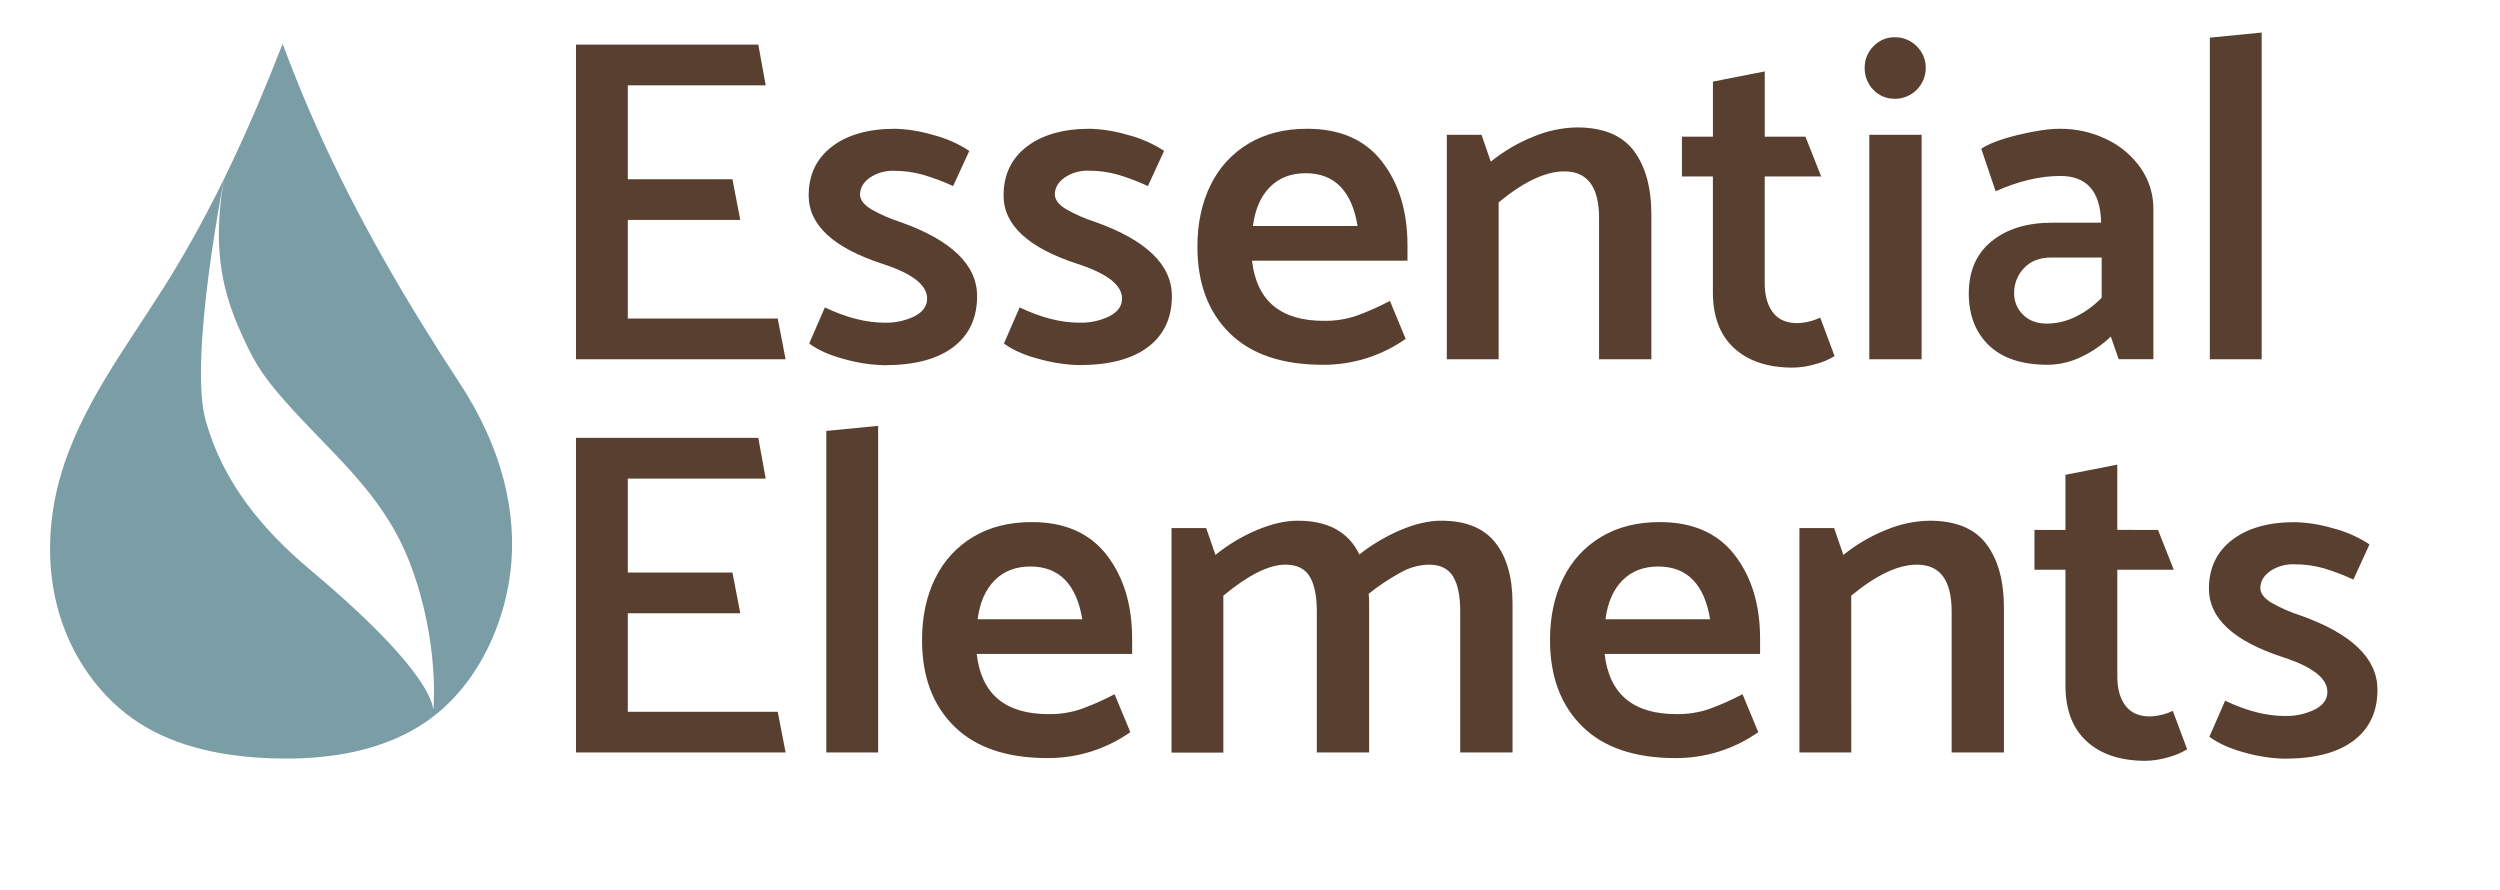
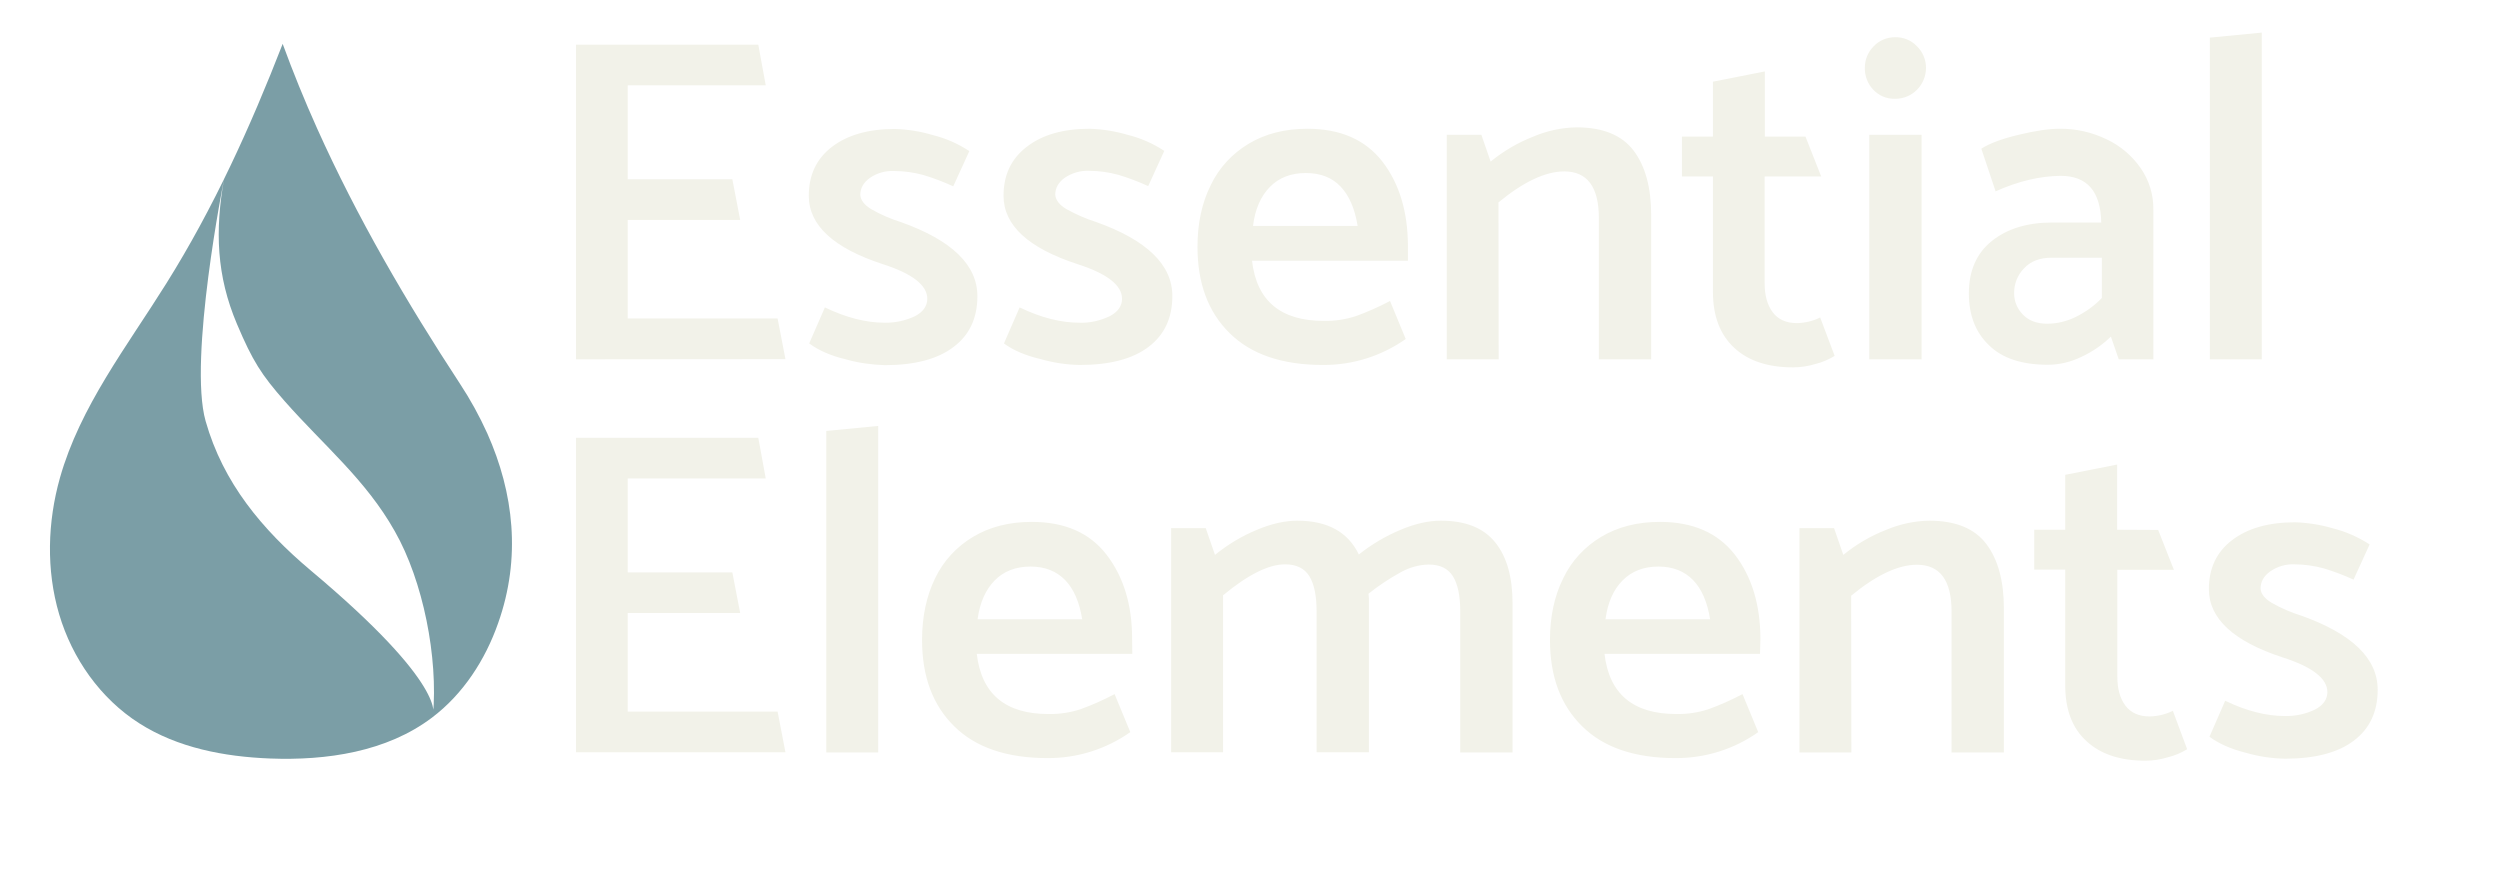
- <svg xmlns="http://www.w3.org/2000/svg" width="1242.62" height="442.22" viewBox="0 0 1242.62 442.22">
-   <path fill="#7b9ea6" d="M242.2 215.38a177.26 177.26 0 0 0-13.57-24.69c-26.63-40.62-51.13-82.56-71-126.94q-9.25-20.7-17.15-42C124.44 63 106.05 103.44 82.63 140.94c-19.51 31.21-42.8 61.06-52.78 96.48-6.22 22-6.89 45.84-.36 67.78S50 347.08 69.26 359.43c19.1 12.22 42.25 16.56 64.9 17.46 28.26 1.13 58.08-3.27 80.64-20.32 15.48-11.7 26.49-28.68 32.94-47 11.4-32.27 7.68-64.57-5.54-94.19zm-27 140.29s8-14.45-60.78-72.25c-24.14-20.28-43.46-43.54-52.15-74.24s9.18-120.52 9.17-120.49c-4.59 25.67-3.76 48.31 6.44 72.31 7.82 18.41 12.11 25.1 23.72 38.3 19.29 21.93 40.29 39 54.7 64.64 14.07 24.97 21.5 62.93 18.91 91.73z" />
-   <path fill="#593f2f" d="M286.29 178.56V22.16h90.62l3.68 20.24h-68.54v46.69h52l3.91 20.24h-55.91v49h74.52l3.91 20.24zm115.92-7.82L410 152.8q15.87 7.59 29.67 7.59a32.23 32.23 0 0 0 14.95-3.22q6.21-3.22 6.21-8.74 0-10.12-22.08-17.25-36.81-12-36.8-34 0-15.42 11.5-24.27T444.76 64a72.48 72.48 0 0 1 18.74 3 60 60 0 0 1 18.29 8l-8.05 17.48a108.48 108.48 0 0 0-14.84-5.58 52.63 52.63 0 0 0-14.6-2 20 20 0 0 0-12 3.45q-4.83 3.45-4.83 8.51.23 3.9 5.52 7.13a77.26 77.26 0 0 0 14.72 6.44q38 13.56 37.95 36.8 0 16.32-11.85 25.3t-34.15 9a79.33 79.33 0 0 1-19.44-2.88q-11.12-2.84-18.01-7.91zm96.79 0l7.82-17.94q15.87 7.59 29.67 7.59a32.2 32.2 0 0 0 15-3.22q6.21-3.22 6.21-8.74 0-10.12-22.08-17.25-36.8-12-36.8-34 0-15.42 11.5-24.27T541.58 64a72.49 72.49 0 0 1 18.75 3 59.8 59.8 0 0 1 18.28 8l-8.05 17.48a107.9 107.9 0 0 0-14.83-5.64 52.65 52.65 0 0 0-14.61-2 20.06 20.06 0 0 0-12 3.45q-4.83 3.45-4.83 8.51.24 3.9 5.52 7.13a77.84 77.84 0 0 0 14.72 6.44q37.95 13.56 37.95 36.8 0 16.32-11.84 25.3t-34.16 9a79.19 79.19 0 0 1-19.43-2.88q-11.12-2.78-18.05-7.85zm200.59-41.17h-77.28q3.45 29.9 35.65 29.9a49 49 0 0 0 16-2.42 135.32 135.32 0 0 0 16.9-7.47l7.82 18.86a70.85 70.85 0 0 1-41.17 12.88q-30.36 0-46.34-15.76t-16-42.89q0-17.49 6.56-30.71a48.49 48.49 0 0 1 18.86-20.58Q632.89 64 649.68 64q24.62 0 37.26 16.33T699.59 122zm-76.82-17.25h52q-2.07-12.88-8.51-19.55T649 86.1q-11 0-17.82 6.9t-8.41 19.32zm122.13 66.24h-25.76V67h17.25L741 80.35a81.2 81.2 0 0 1 21.16-12.42 58.3 58.3 0 0 1 21.62-4.6q19.54 0 28.29 11.61t8.74 31.86v71.76h-26v-70.15q0-23.23-17.25-23.23-14 0-32.66 15.41zM897.39 67.93l7.82 19.78h-28.06v53.13q0 9 4 14.37t12.08 5.41a28.54 28.54 0 0 0 11.5-2.76l7.15 19.14a34.45 34.45 0 0 1-9.55 4 41.24 41.24 0 0 1-11.15 1.73q-18.63 0-29.21-9.66t-10.58-27.83V87.71H836V67.93h15.41V40.56l25.76-5.06v32.43zm44.39-18.86a14.13 14.13 0 0 1-10.7-4.49 15.26 15.26 0 0 1-4.25-10.92A14.78 14.78 0 0 1 931.2 23a14.2 14.2 0 0 1 10.58-4.48A14.86 14.86 0 0 1 952.7 23a14.62 14.62 0 0 1 4.49 10.7 15.33 15.33 0 0 1-15.41 15.41zm-12.65 129.49V67h26v111.56zm62.79-83.49l-7.14-21.16q6-3.91 18.52-6.9t20.35-3a52.4 52.4 0 0 1 23.58 5.29 43.15 43.15 0 0 1 16.9 14.37 35.26 35.26 0 0 1 6.21 20.36v74.52h-17.25l-3.91-11.27a54.8 54.8 0 0 1-14.71 10.12 38.63 38.63 0 0 1-16.57 3.91q-19.32 0-29.32-9.66t-10-25.76q0-16.8 11.39-26t30-9.2h24.38q-.45-23.23-20.24-23.23-15.18.02-32.19 7.61zm9.19 50.83a14.54 14.54 0 0 0 4.37 10.46q4.38 4.48 12 4.49a32.53 32.53 0 0 0 14.27-3.45 45.22 45.22 0 0 0 12.88-9.43V128h-25.08q-8.5 0-13.45 5.17a17.77 17.77 0 0 0-4.99 12.73zm97.29 32.66V18.71l25.76-2.53v162.38zM286.29 374V217.64h90.62l3.68 20.24h-68.54v46.69h52l3.91 20.24h-55.91v49h74.52l3.91 20.19zm124.43 0V214.19l25.76-2.53V374zm152.03-48.95h-77.28q3.43 29.9 35.65 29.9a49 49 0 0 0 16-2.42 135.37 135.37 0 0 0 16.88-7.47l7.82 18.86a70.83 70.83 0 0 1-41.18 12.88q-30.34 0-46.34-15.76t-16-42.89q0-17.47 6.55-30.71a48.61 48.61 0 0 1 18.86-20.58q12.3-7.37 29.1-7.36 24.6 0 37.25 16.33t12.66 41.63zm-76.82-17.25h52q-2.07-12.89-8.51-19.55t-17.25-6.67q-11 0-17.82 6.9t-8.42 19.32zm257.25-38.18q8.63 10.81 8.62 30.36V374h-26v-70.11q0-11.5-3.56-17.37t-12.08-5.86a29.93 29.93 0 0 0-14 3.91 109.05 109.05 0 0 0-15.87 10.58 37.71 37.71 0 0 1 .23 4.83V374h-26v-70.11q0-11.5-3.56-17.37t-12.08-5.86q-12.2 0-30.82 15.41v78h-25.77V262.49h17.25l4.6 13.34a84.57 84.57 0 0 1 20.7-12.42q11-4.61 20.24-4.6 22.54 0 30.59 16.79a89.35 89.35 0 0 1 20.59-12.19q10.92-4.61 20.12-4.6 18.17 0 26.8 10.81zm131.67 55.43h-77.28q3.45 29.9 35.65 29.9a49 49 0 0 0 16-2.42 135.32 135.32 0 0 0 16.9-7.47l7.82 18.86a70.78 70.78 0 0 1-41.17 12.88q-30.36 0-46.34-15.76t-16-42.89q0-17.47 6.56-30.71a48.54 48.54 0 0 1 18.86-20.58q12.3-7.37 29.09-7.36 24.62 0 37.26 16.33t12.65 41.63zM798 307.8h52q-2.07-12.89-8.51-19.55t-17.25-6.67q-11 0-17.82 6.9T798 307.8zM920.16 374H894.4V262.49h17.25l4.6 13.34a81.76 81.76 0 0 1 21.16-12.42 58.26 58.26 0 0 1 21.62-4.6q19.54 0 28.29 11.61t8.74 31.86V374h-26v-70.11q0-23.24-17.25-23.23-14 0-32.66 15.41zm152.49-110.59l7.82 19.78h-28.06v53.13q0 9 4 14.37t12.08 5.41a28.54 28.54 0 0 0 11.5-2.76l7.13 19.09a34.45 34.45 0 0 1-9.55 4 41.24 41.24 0 0 1-11.15 1.73q-18.63 0-29.21-9.66t-10.58-27.83v-57.5h-15.41v-19.76h15.41V236l25.76-5.06v32.43zm25.52 102.81l7.82-17.94q15.87 7.59 29.67 7.59a32.07 32.07 0 0 0 14.95-3.22q6.21-3.22 6.21-8.74 0-10.12-22.08-17.25-36.79-12-36.8-34 0-15.4 11.5-24.27t31.28-8.85a73.05 73.05 0 0 1 18.75 3 60.15 60.15 0 0 1 18.28 8.05l-8 17.48a109.71 109.71 0 0 0-14.83-5.64 52.76 52.76 0 0 0-14.61-1.95 20.06 20.06 0 0 0-12 3.45q-4.83 3.45-4.83 8.51.22 3.92 5.52 7.13a76.91 76.91 0 0 0 14.72 6.44q37.95 13.57 38 36.8 0 16.33-11.84 25.3t-34.16 9a79.19 79.19 0 0 1-19.43-2.88q-11.22-2.94-18.12-8.01z" />
+ <svg xmlns="http://www.w3.org/2000/svg" version="1.1" id="Layer_1" x="0px" y="0px" viewBox="0 0 1242.6 442.2" style="enable-background:new 0 0 1242.6 442.2;" xml:space="preserve">
+   <style type="text/css">
+ 	.st0{fill:#7B9EA6;}
+ 	.st1{fill:#F2F2E9;}
+ </style>
+   <path class="st0" d="M242.2,215.4c-3.9-8.6-8.4-16.8-13.6-24.7c-26.6-40.6-51.1-82.6-71-126.9c-6.2-13.8-11.9-27.8-17.1-42  c-16,41.2-34.4,81.7-57.9,119.2c-19.5,31.2-42.8,61.1-52.8,96.5c-6.2,22-6.9,45.8-0.4,67.8s20.5,41.9,39.8,54.2  c19.1,12.2,42.2,16.6,64.9,17.5c28.3,1.1,58.1-3.3,80.6-20.3c15.5-11.7,26.5-28.7,32.9-47C259.1,277.3,255.4,245,242.2,215.4  L242.2,215.4z M215.2,355.7c0,0,8-14.5-60.8-72.2c-24.1-20.3-43.5-43.5-52.2-74.2s9.2-120.5,9.2-120.5c-4.6,25.7-3.8,48.3,6.4,72.3  c7.8,18.4,12.1,25.1,23.7,38.3c19.3,21.9,40.3,39,54.7,64.6C210.4,288.9,217.8,326.9,215.2,355.7L215.2,355.7z" />
+   <path class="st1" d="M286.3,178.6V22.2h90.6l3.7,20.2H312v46.7h52l3.9,20.2H312v49h74.5l3.9,20.2L286.3,178.6z M402.2,170.7  l7.8-17.9c10.6,5.1,20.5,7.6,29.7,7.6c5.2,0.1,10.3-1,15-3.2c4.1-2.1,6.2-5.1,6.2-8.7c0-6.7-7.4-12.5-22.1-17.2  c-24.5-8-36.8-19.3-36.8-34c0-10.3,3.8-18.4,11.5-24.3c7.7-5.9,18.1-8.9,31.3-8.9c6.4,0.2,12.7,1.2,18.7,3c6.5,1.6,12.7,4.3,18.3,8  l-8,17.5c-4.8-2.2-9.8-4.1-14.8-5.6c-4.7-1.3-9.7-2-14.6-2c-4.3-0.2-8.5,1-12,3.4c-3.2,2.3-4.8,5.1-4.8,8.5c0.2,2.6,2,5,5.5,7.1  c4.7,2.7,9.6,4.8,14.7,6.4c25.3,9,38,21.3,38,36.8c0,10.9-3.9,19.3-11.9,25.3c-7.9,6-19.3,9-34.1,9c-6.6-0.2-13.1-1.1-19.4-2.9  C412.8,176.8,406.8,174.1,402.2,170.7z M499,170.7l7.8-17.9c10.6,5.1,20.5,7.6,29.7,7.6c5.2,0.2,10.3-1,15-3.2  c4.1-2.1,6.2-5.1,6.2-8.7c0-6.7-7.4-12.5-22.1-17.2c-24.5-8-36.8-19.3-36.8-34c0-10.3,3.8-18.4,11.5-24.3C518,67,528.4,64,541.6,64  c6.4,0.2,12.7,1.2,18.8,3c6.5,1.6,12.7,4.3,18.3,8l-8,17.5c-4.8-2.2-9.8-4.1-14.8-5.6c-4.8-1.3-9.7-2-14.6-2  c-4.3-0.2-8.5,1.1-12,3.4c-3.2,2.3-4.8,5.1-4.8,8.5c0.2,2.6,2,5,5.5,7.1c4.7,2.6,9.6,4.8,14.7,6.4c25.3,9,38,21.3,38,36.8  c0,10.9-3.9,19.3-11.8,25.3c-7.9,6-19.3,9-34.2,9c-6.6-0.1-13.1-1.1-19.4-2.9C509.6,176.7,503.6,174.1,499,170.7L499,170.7z   M699.6,129.6h-77.3c2.3,19.9,14.2,29.9,35.7,29.9c5.4,0.1,10.8-0.7,16-2.4c5.8-2.1,11.4-4.6,16.9-7.5l7.8,18.9  c-12.1,8.5-26.4,13-41.2,12.9c-20.2,0-35.7-5.3-46.3-15.8c-10.7-10.5-16-24.8-16-42.9c0-11.7,2.2-21.9,6.6-30.7  c4.1-8.6,10.7-15.7,18.9-20.6c8.2-4.9,17.9-7.4,29.1-7.4c16.4,0,28.8,5.4,37.3,16.3c8.4,10.9,12.6,24.8,12.7,41.7V129.6z   M622.8,112.3h52c-1.4-8.6-4.2-15.1-8.5-19.6s-10-6.7-17.3-6.7c-7.3,0-13.3,2.3-17.8,6.9C626.6,97.6,623.8,104,622.8,112.3z   M744.9,178.6h-25.8V67h17.2l4.6,13.3c6.4-5.2,13.5-9.4,21.2-12.4c6.8-2.9,14.2-4.5,21.6-4.6c13,0,22.5,3.9,28.3,11.6  c5.8,7.7,8.7,18.4,8.7,31.9v71.8h-26v-70.2c0-15.5-5.8-23.2-17.2-23.2c-9.3,0-20.2,5.1-32.7,15.4L744.9,178.6z M897.4,67.9l7.8,19.8  h-28.1v53.1c0,6,1.3,10.8,4,14.4c2.7,3.6,6.7,5.4,12.1,5.4c4-0.1,7.9-1,11.5-2.8l7.2,19.1c-3,1.8-6.2,3.2-9.5,4  c-3.6,1.1-7.4,1.7-11.2,1.7c-12.4,0-22.2-3.2-29.2-9.7s-10.6-15.7-10.6-27.8V87.7H836V67.9h15.4V40.6l25.8-5.1v32.4H897.4z   M941.8,49.1c-4,0.1-7.9-1.5-10.7-4.5c-2.8-2.9-4.3-6.9-4.2-10.9c0-4,1.5-7.8,4.4-10.7c2.7-2.9,6.6-4.5,10.6-4.5  c4.1-0.1,8.1,1.5,10.9,4.5c2.9,2.8,4.5,6.7,4.5,10.7c0,8.5-6.8,15.4-15.2,15.4C941.9,49.1,941.8,49.1,941.8,49.1L941.8,49.1z   M929.1,178.6V67h26v111.6H929.1z M991.9,95.1l-7.1-21.2c4-2.6,10.2-4.9,18.5-6.9s15.1-3,20.3-3c8.2-0.1,16.2,1.7,23.6,5.3  c6.8,3.2,12.6,8.2,16.9,14.4c4.1,6,6.3,13.1,6.2,20.4v74.5h-17.2l-3.9-11.3c-4.3,4.2-9.3,7.6-14.7,10.1c-5.2,2.5-10.8,3.9-16.6,3.9  c-12.9,0-22.7-3.2-29.3-9.7c-6.7-6.4-10-15-10-25.8c0-11.2,3.8-19.9,11.4-26c7.6-6.1,17.6-9.2,30-9.2h24.4  c-0.3-15.5-7-23.2-20.2-23.2C1014,87.5,1003.3,90,991.9,95.1z M1001.1,145.9c0,3.9,1.6,7.7,4.4,10.5c2.9,3,6.9,4.5,12,4.5  c5,0,9.8-1.2,14.3-3.4c4.8-2.4,9.2-5.5,12.9-9.4v-20h-25.1c-5.7,0-10.2,1.7-13.5,5.2C1002.8,136.6,1001,141.2,1001.1,145.9z   M1098.4,178.6V18.7l25.8-2.5v162.4H1098.4z M286.3,374V217.6h90.6l3.7,20.2H312v46.7h52l3.9,20.2H312v49h74.5l3.9,20.2H286.3z   M410.7,374V214.2l25.8-2.5V374H410.7z M562.8,325h-77.3c2.3,19.9,14.2,29.9,35.6,29.9c5.4,0.1,10.8-0.7,16-2.4  c5.8-2.1,11.4-4.6,16.9-7.5l7.8,18.9c-12.1,8.5-26.4,13-41.2,12.9c-20.2,0-35.7-5.3-46.3-15.8c-10.7-10.5-16-24.8-16-42.9  c0-11.6,2.2-21.9,6.5-30.7c4.1-8.6,10.7-15.7,18.9-20.6c8.2-4.9,17.9-7.4,29.1-7.4c16.4,0,28.8,5.4,37.2,16.3s12.7,24.8,12.7,41.6  L562.8,325z M485.9,307.8h52c-1.4-8.6-4.2-15.1-8.5-19.5s-10-6.7-17.2-6.7c-7.3,0-13.3,2.3-17.8,6.9S487,299.5,485.9,307.8  L485.9,307.8z M743.2,269.6c5.8,7.2,8.6,17.3,8.6,30.4v74h-26v-70.1c0-7.7-1.2-13.5-3.6-17.4s-6.4-5.9-12.1-5.9  c-4.9,0.1-9.7,1.5-14,3.9c-5.6,3.1-10.9,6.6-15.9,10.6c0.2,1.6,0.3,3.2,0.2,4.8v74h-26v-70.1c0-7.7-1.2-13.5-3.6-17.4  s-6.4-5.9-12.1-5.9c-8.1,0-18.4,5.1-30.8,15.4v78h-25.8V262.5h17.2l4.6,13.3c6.3-5.1,13.2-9.3,20.7-12.4c7.3-3.1,14.1-4.6,20.2-4.6  c15,0,25.2,5.6,30.6,16.8c6.3-5,13.2-9.1,20.6-12.2c7.3-3.1,14-4.6,20.1-4.6C728.5,258.8,737.4,262.4,743.2,269.6L743.2,269.6z   M874.8,325h-77.3c2.3,19.9,14.2,29.9,35.7,29.9c5.4,0.1,10.8-0.7,16-2.4c5.8-2.1,11.4-4.6,16.9-7.5l7.8,18.9  c-12,8.5-26.4,13-41.2,12.9c-20.2,0-35.7-5.3-46.3-15.8c-10.7-10.5-16-24.8-16-42.9c0-11.6,2.2-21.9,6.6-30.7  c4.1-8.6,10.7-15.7,18.9-20.6c8.2-4.9,17.9-7.4,29.1-7.4c16.4,0,28.8,5.4,37.3,16.3c8.4,10.9,12.6,24.8,12.7,41.6L874.8,325z   M798,307.8h52c-1.4-8.6-4.2-15.1-8.5-19.5s-10-6.7-17.2-6.7c-7.3,0-13.3,2.3-17.8,6.9C801.9,293.1,799.1,299.5,798,307.8z   M920.2,374h-25.8V262.5h17.2l4.6,13.3c6.4-5.2,13.5-9.4,21.2-12.4c6.8-2.9,14.2-4.5,21.6-4.6c13,0,22.5,3.9,28.3,11.6  c5.8,7.7,8.7,18.4,8.7,31.9V374h-26v-70.1c0-15.5-5.8-23.2-17.2-23.2c-9.3,0-20.2,5.1-32.7,15.4L920.2,374z M1072.7,263.4l7.8,19.8  h-28.1v53.1c0,6,1.3,10.8,4,14.4c2.7,3.6,6.7,5.4,12.1,5.4c4-0.1,7.9-1,11.5-2.8l7.1,19.1c-3,1.8-6.2,3.2-9.6,4  c-3.6,1.1-7.4,1.7-11.2,1.7c-12.4,0-22.2-3.2-29.2-9.7c-7.1-6.4-10.6-15.7-10.6-27.8v-57.5h-15.4v-19.8h15.4V236l25.8-5.1v32.4  L1072.7,263.4z M1098.2,366.2l7.8-17.9c10.6,5.1,20.5,7.6,29.7,7.6c5.2,0.1,10.3-1,14.9-3.2c4.1-2.1,6.2-5.1,6.2-8.7  c0-6.7-7.4-12.5-22.1-17.2c-24.5-8-36.8-19.3-36.8-34c0-10.3,3.8-18.4,11.5-24.3s18.1-8.9,31.3-8.9c6.4,0.2,12.7,1.2,18.8,3  c6.5,1.6,12.7,4.4,18.3,8l-8,17.5c-4.8-2.2-9.8-4.1-14.8-5.6c-4.8-1.3-9.7-2-14.6-2c-4.3-0.2-8.5,1.1-12,3.5  c-3.2,2.3-4.8,5.1-4.8,8.5c0.1,2.6,2,5,5.5,7.1c4.7,2.7,9.6,4.8,14.7,6.4c25.3,9,38,21.3,38,36.8c0,10.9-3.9,19.3-11.8,25.3  s-19.3,9-34.2,9c-6.6-0.1-13.1-1.1-19.4-2.9C1108.8,372.3,1102.8,369.6,1098.2,366.2L1098.2,366.2z" />
</svg>
